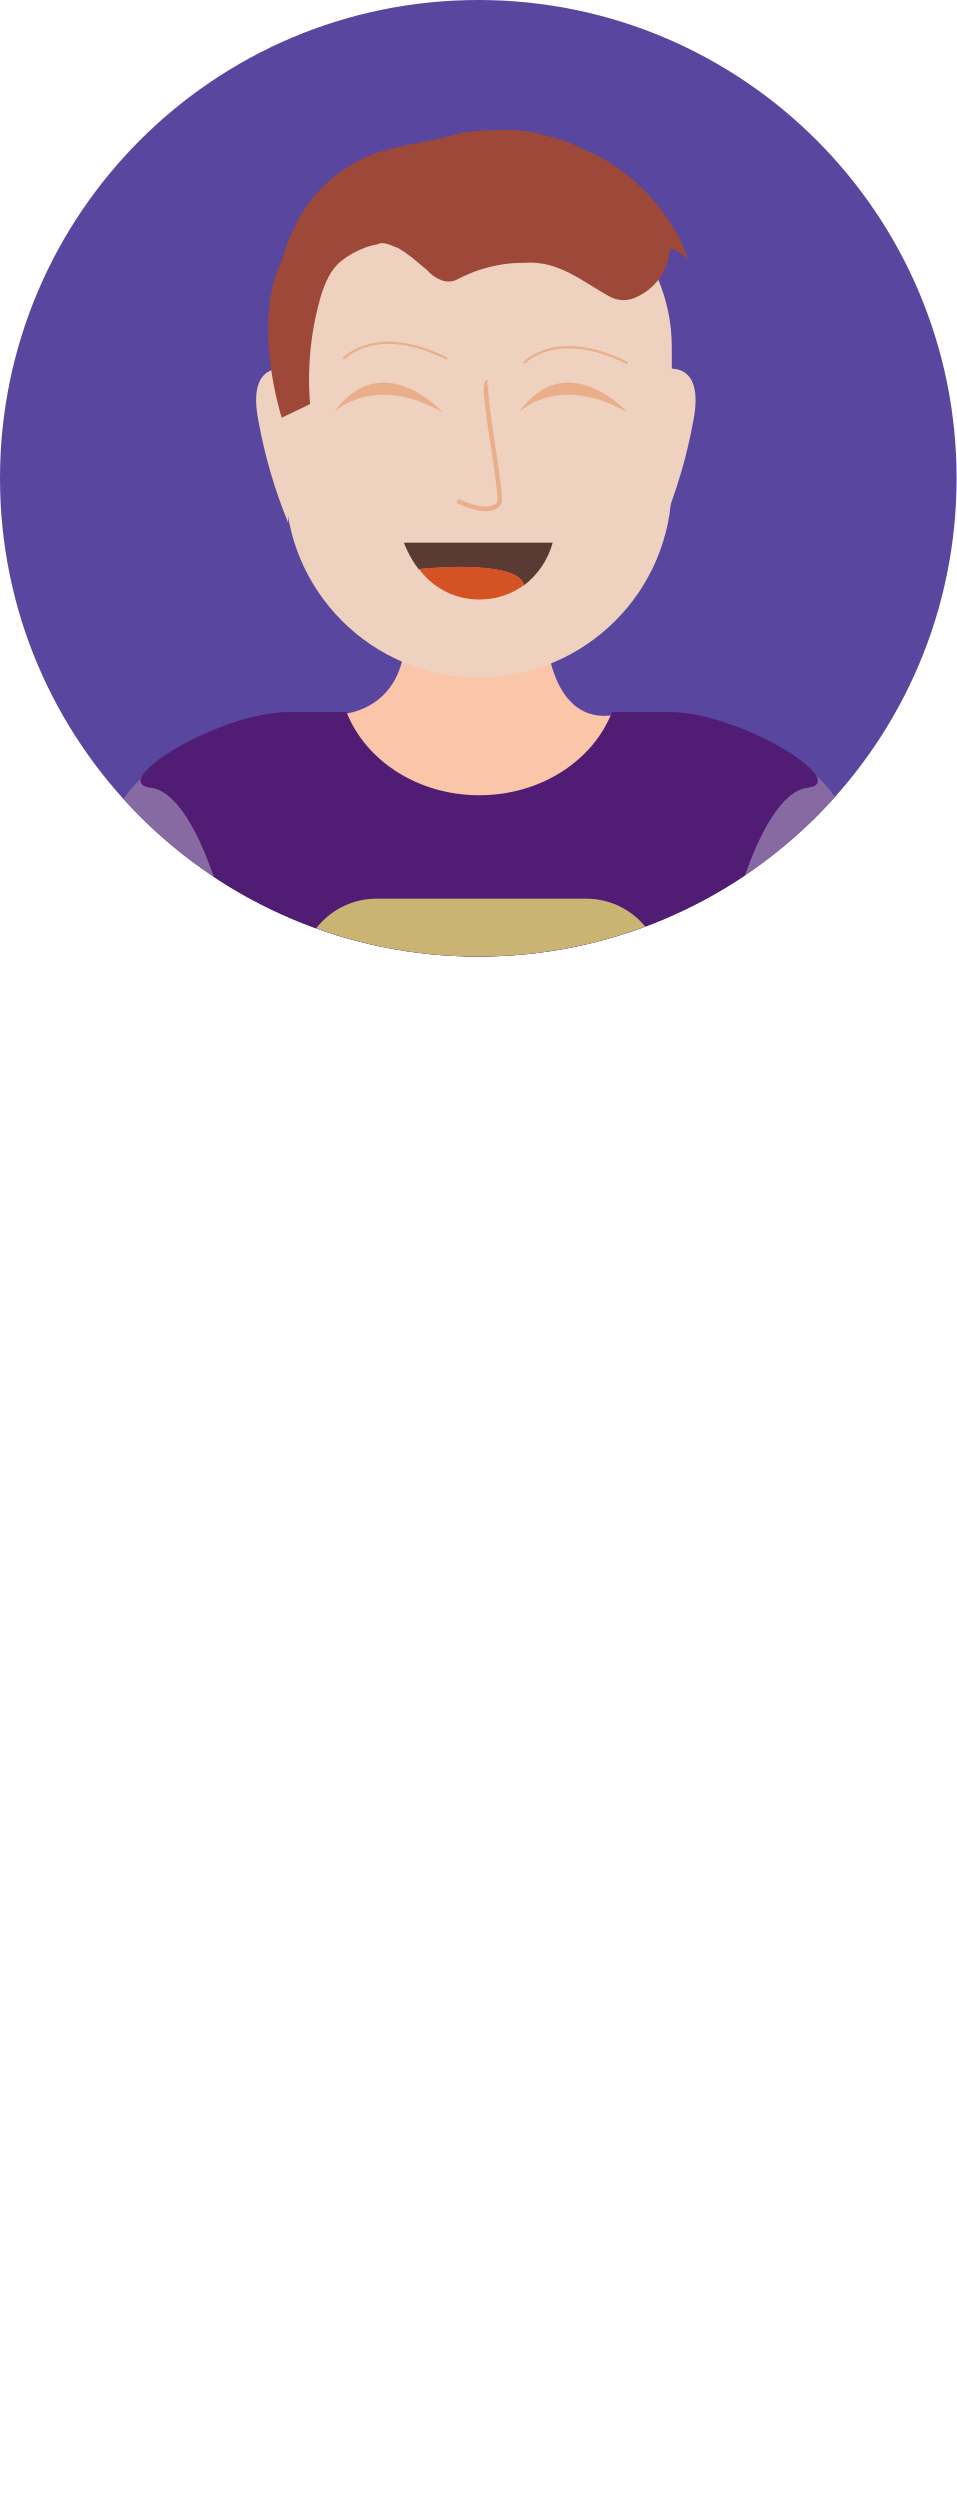
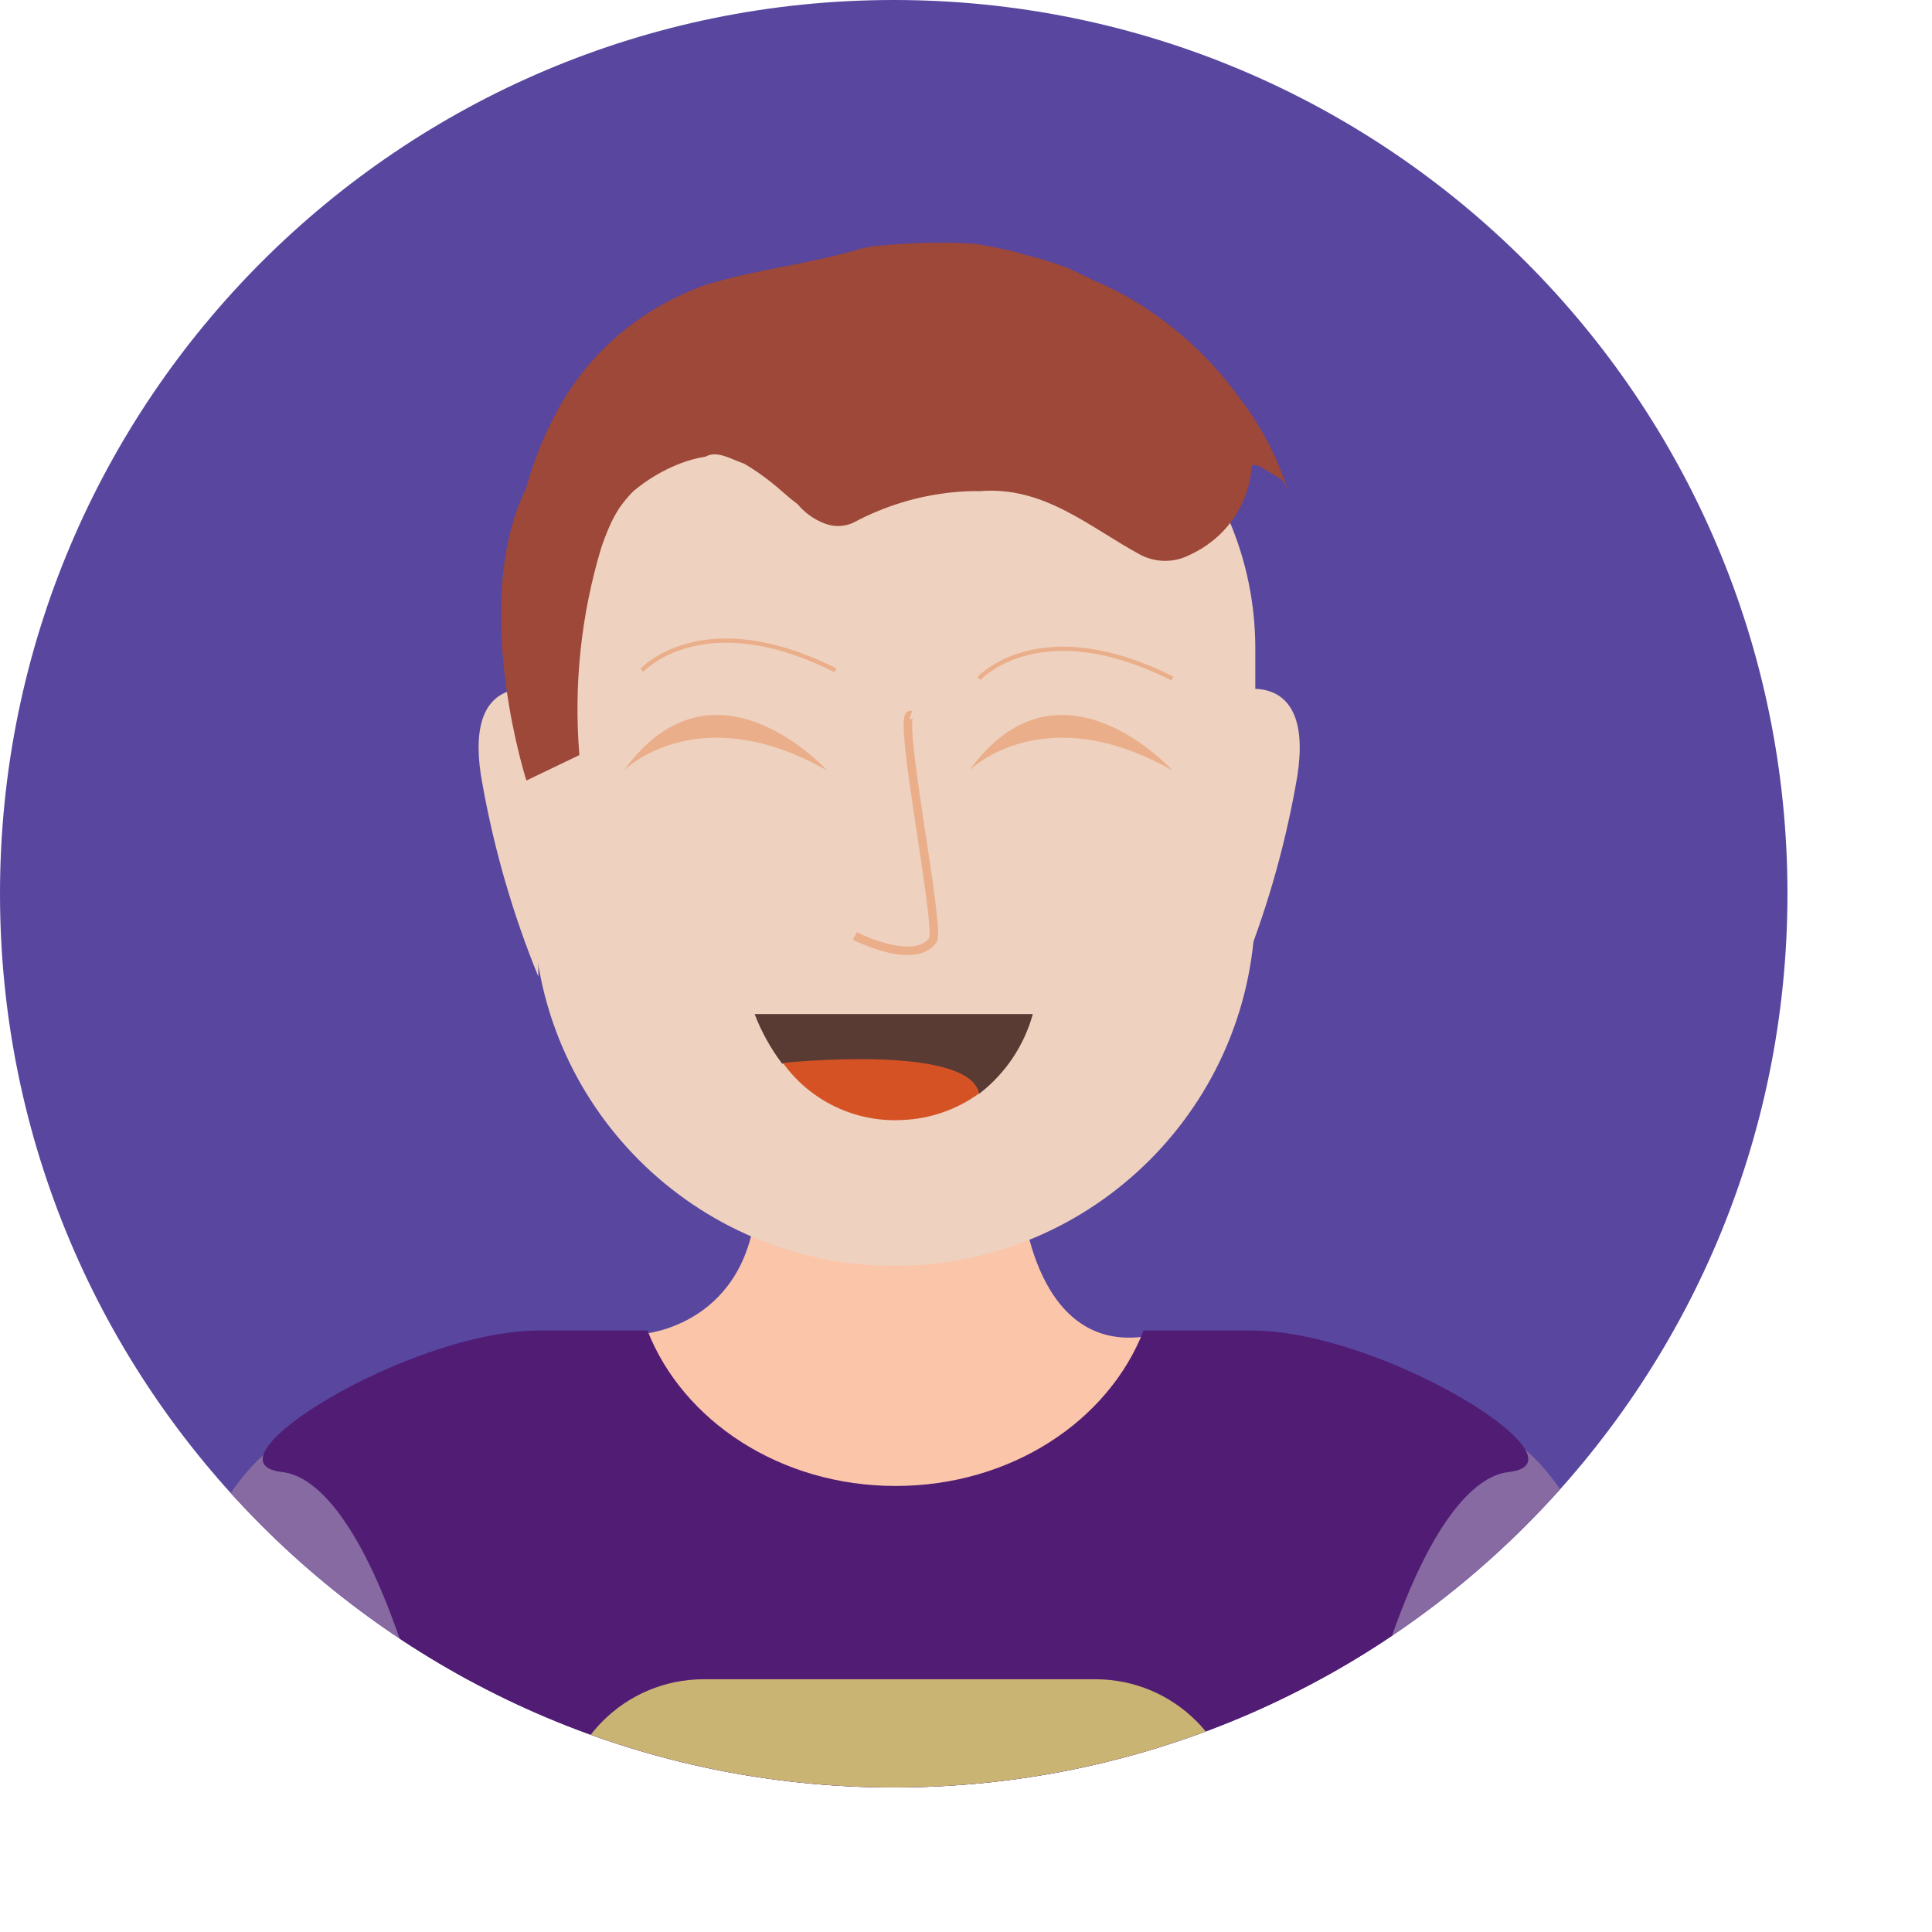
- <svg xmlns="http://www.w3.org/2000/svg" viewBox="0 0 118.1 308.65">
+ <svg xmlns="http://www.w3.org/2000/svg" viewBox="0 0 127.65 127.65">
  <defs>
    <style>.cls-1{fill:#58469f;}.cls-2{clip-path:url(#clip-path);}.cls-10,.cls-11,.cls-3{fill:#eed1bf;}.cls-4{fill:#fbc5aa;}.cls-5{fill:#866aa1;}.cls-6{fill:#511c74;}.cls-7{fill:#d9d29a;}.cls-8{fill:#44515c;}.cls-9{fill:#ebae8a;}.cls-10,.cls-11{stroke:#ebae8a;stroke-miterlimit:10;}.cls-10{stroke-width:0.56px;}.cls-11{stroke-width:0.28px;}.cls-12{fill:#5a3b34;}.cls-13{fill:#d55225;}.cls-14{fill:#9d4838;}.cls-15{fill:#c9b474;}.cls-16{fill:#c7522f;}</style>
    <clipPath id="clip-path">
      <circle class="cls-1" cx="59.05" cy="59.05" r="59.05" />
    </clipPath>
  </defs>
  <g id="Layer_2" data-name="Layer 2">
    <g id="Glavno_Besedilo" data-name="Glavno Besedilo">
      <circle class="cls-1" cx="59.05" cy="59.05" r="59.05" />
      <g class="cls-2">
        <path class="cls-3" d="M16.08,175.35S13,199.93,29.8,202.4V174.76Z" />
        <path class="cls-3" d="M102.18,175.35s3.12,24.58-13.72,27.05V174.76Z" />
        <path class="cls-4" d="M42.5,88.13S49.64,87.6,50,79H67.5s.72,11.22,9.09,9.12l-.76,6.45-17.08,6.8-14.84-4-3.62-7.2Z" />
        <path class="cls-5" d="M111.82,176.37l-24.56-.28v-65s6.34-26.91,16.09-12.3C108.75,126.05,109.62,151.48,111.82,176.37Z" />
        <path class="cls-5" d="M8.19,176.37l22.9-.28V111.24S24.75,84.37,15,99C9.6,126.14,10.39,151.53,8.19,176.37Z" />
        <path class="cls-6" d="M82.69,87.91H75.56c-2.34,6-8.79,10.27-16.39,10.27S45.12,93.89,42.78,87.91H35.65c-8.63,0-22.62,8.72-17,9.35,2.38.27,5.32,3.58,8.06,11.91v82.67H91.6V109.17c2.75-8.33,5.69-11.64,8.07-11.91C105.32,96.63,91.33,87.91,82.69,87.91Z" />
        <rect class="cls-7" x="27.09" y="191.84" width="64.42" height="15.53" />
        <polygon class="cls-7" points="59.33 207.38 47.67 300.2 36.49 297.21 27.09 207.38 59.33 207.38" />
        <polygon class="cls-7" points="91.5 207.38 80.91 297.21 69.3 299.8 59.44 207.38 91.5 207.38" />
        <path class="cls-8" d="M36.36,296.18c.51,4.85-3.64,5.58-3.64,5.58-17.07-1.58-13.34,6.89-13.34,6.89H47.67V300.2Z" />
        <path class="cls-8" d="M81,295.64c-.53,5,3.77,5.78,3.77,5.78,17.67-1.64,13.81,7.13,13.81,7.13H69.3V299.8Z" />
        <path class="cls-3" d="M56.75,21.33h4.68A21.52,21.52,0,0,1,82.94,42.84V59.79A23.85,23.85,0,0,1,59.09,83.64h0A23.85,23.85,0,0,1,35.24,59.79V42.84A21.52,21.52,0,0,1,56.75,21.33Z" />
        <path class="cls-9" d="M41.23,50.9s4.84-4.86,13.41,0C54.64,50.9,47.19,42.66,41.23,50.9Z" />
        <path class="cls-9" d="M64.05,50.9s4.84-4.86,13.41,0C77.46,50.9,70,42.66,64.05,50.9Z" />
        <path class="cls-10" d="M56.48,61.84s3.88,2,5.15.29c.55-.73-2.41-15.19-1.45-14.89" />
        <path class="cls-11" d="M42.41,44.29s4-4.42,12.79,0" />
        <path class="cls-11" d="M64.68,44.83s4-4.42,12.78,0" />
        <path class="cls-12" d="M68.24,67a10,10,0,0,1-3.56,5.28c-.67-3.32-12.91-2-13-2A13.17,13.17,0,0,1,49.86,67Z" />
        <path class="cls-13" d="M64.68,72.25h0A9.23,9.23,0,0,1,59.62,74a9.11,9.11,0,0,1-7.89-3.77S64,68.93,64.68,72.25Z" />
        <polygon class="cls-12" points="51.73 70.23 51.73 70.23 51.73 70.23 51.73 70.23" />
        <path class="cls-3" d="M35.57,45.62s-5.19-1.45-3.67,6.32a62.94,62.94,0,0,0,3.67,12.59Z" />
        <path class="cls-3" d="M81.92,45.62s5.19-1.45,3.68,6.32a62.49,62.49,0,0,1-3.68,12.59Z" />
        <path class="cls-14" d="M38.28,49.89a36.92,36.92,0,0,1,1.46-13.75c.15-.43.31-.86.49-1.27a8.81,8.81,0,0,1,.68-1.29,8.38,8.38,0,0,1,.93-1.12A11,11,0,0,1,45,30.6a8.09,8.09,0,0,1,1.62-.43c.77-.43,1.67.17,2.56.47A16.21,16.21,0,0,1,51,31.9c.58.46,1.13,1,1.69,1.4a4.32,4.32,0,0,0,1.8,1.29,2.41,2.41,0,0,0,1.92-.07,17.54,17.54,0,0,1,6.61-2,14.22,14.22,0,0,1,1.73-.07c4.21-.34,7.2,2.35,10.48,4.14a3.53,3.53,0,0,0,3.36.08,7.21,7.21,0,0,0,1.52-.93,6.91,6.91,0,0,0,2.59-4.83c0-.59,1.08.28,1.67.58s.55.67.72.92a19.42,19.42,0,0,0-3.11-6,23.48,23.48,0,0,0-2.17-2.63,24.29,24.29,0,0,0-2.55-2.3q-.76-.6-1.59-1.14a20.83,20.83,0,0,0-3.43-1.82c-.47-.25-1-.48-1.43-.69s-1-.38-1.46-.54-1-.3-1.5-.42A17.66,17.66,0,0,0,66,16.4c-.61-.13-1.21-.24-1.82-.31a39.13,39.13,0,0,0-6,.14c-.4,0-.8.1-1.2.17-3.57,1.09-7.15,1.39-10.6,2.5q-.75.29-1.47.63a17.75,17.75,0,0,0-7.22,6.16c-.33.5-.64,1-.92,1.53a24.23,24.23,0,0,0-2,5c-.18.38-.35.78-.5,1.17-2.9,7.59.51,18.18.51,18.18" />
        <rect class="cls-15" x="37.06" y="110.95" width="44.75" height="18.87" rx="9.44" />
        <rect class="cls-16" x="62.94" y="159.81" width="18.87" height="18.87" rx="9.44" />
      </g>
    </g>
  </g>
</svg>
